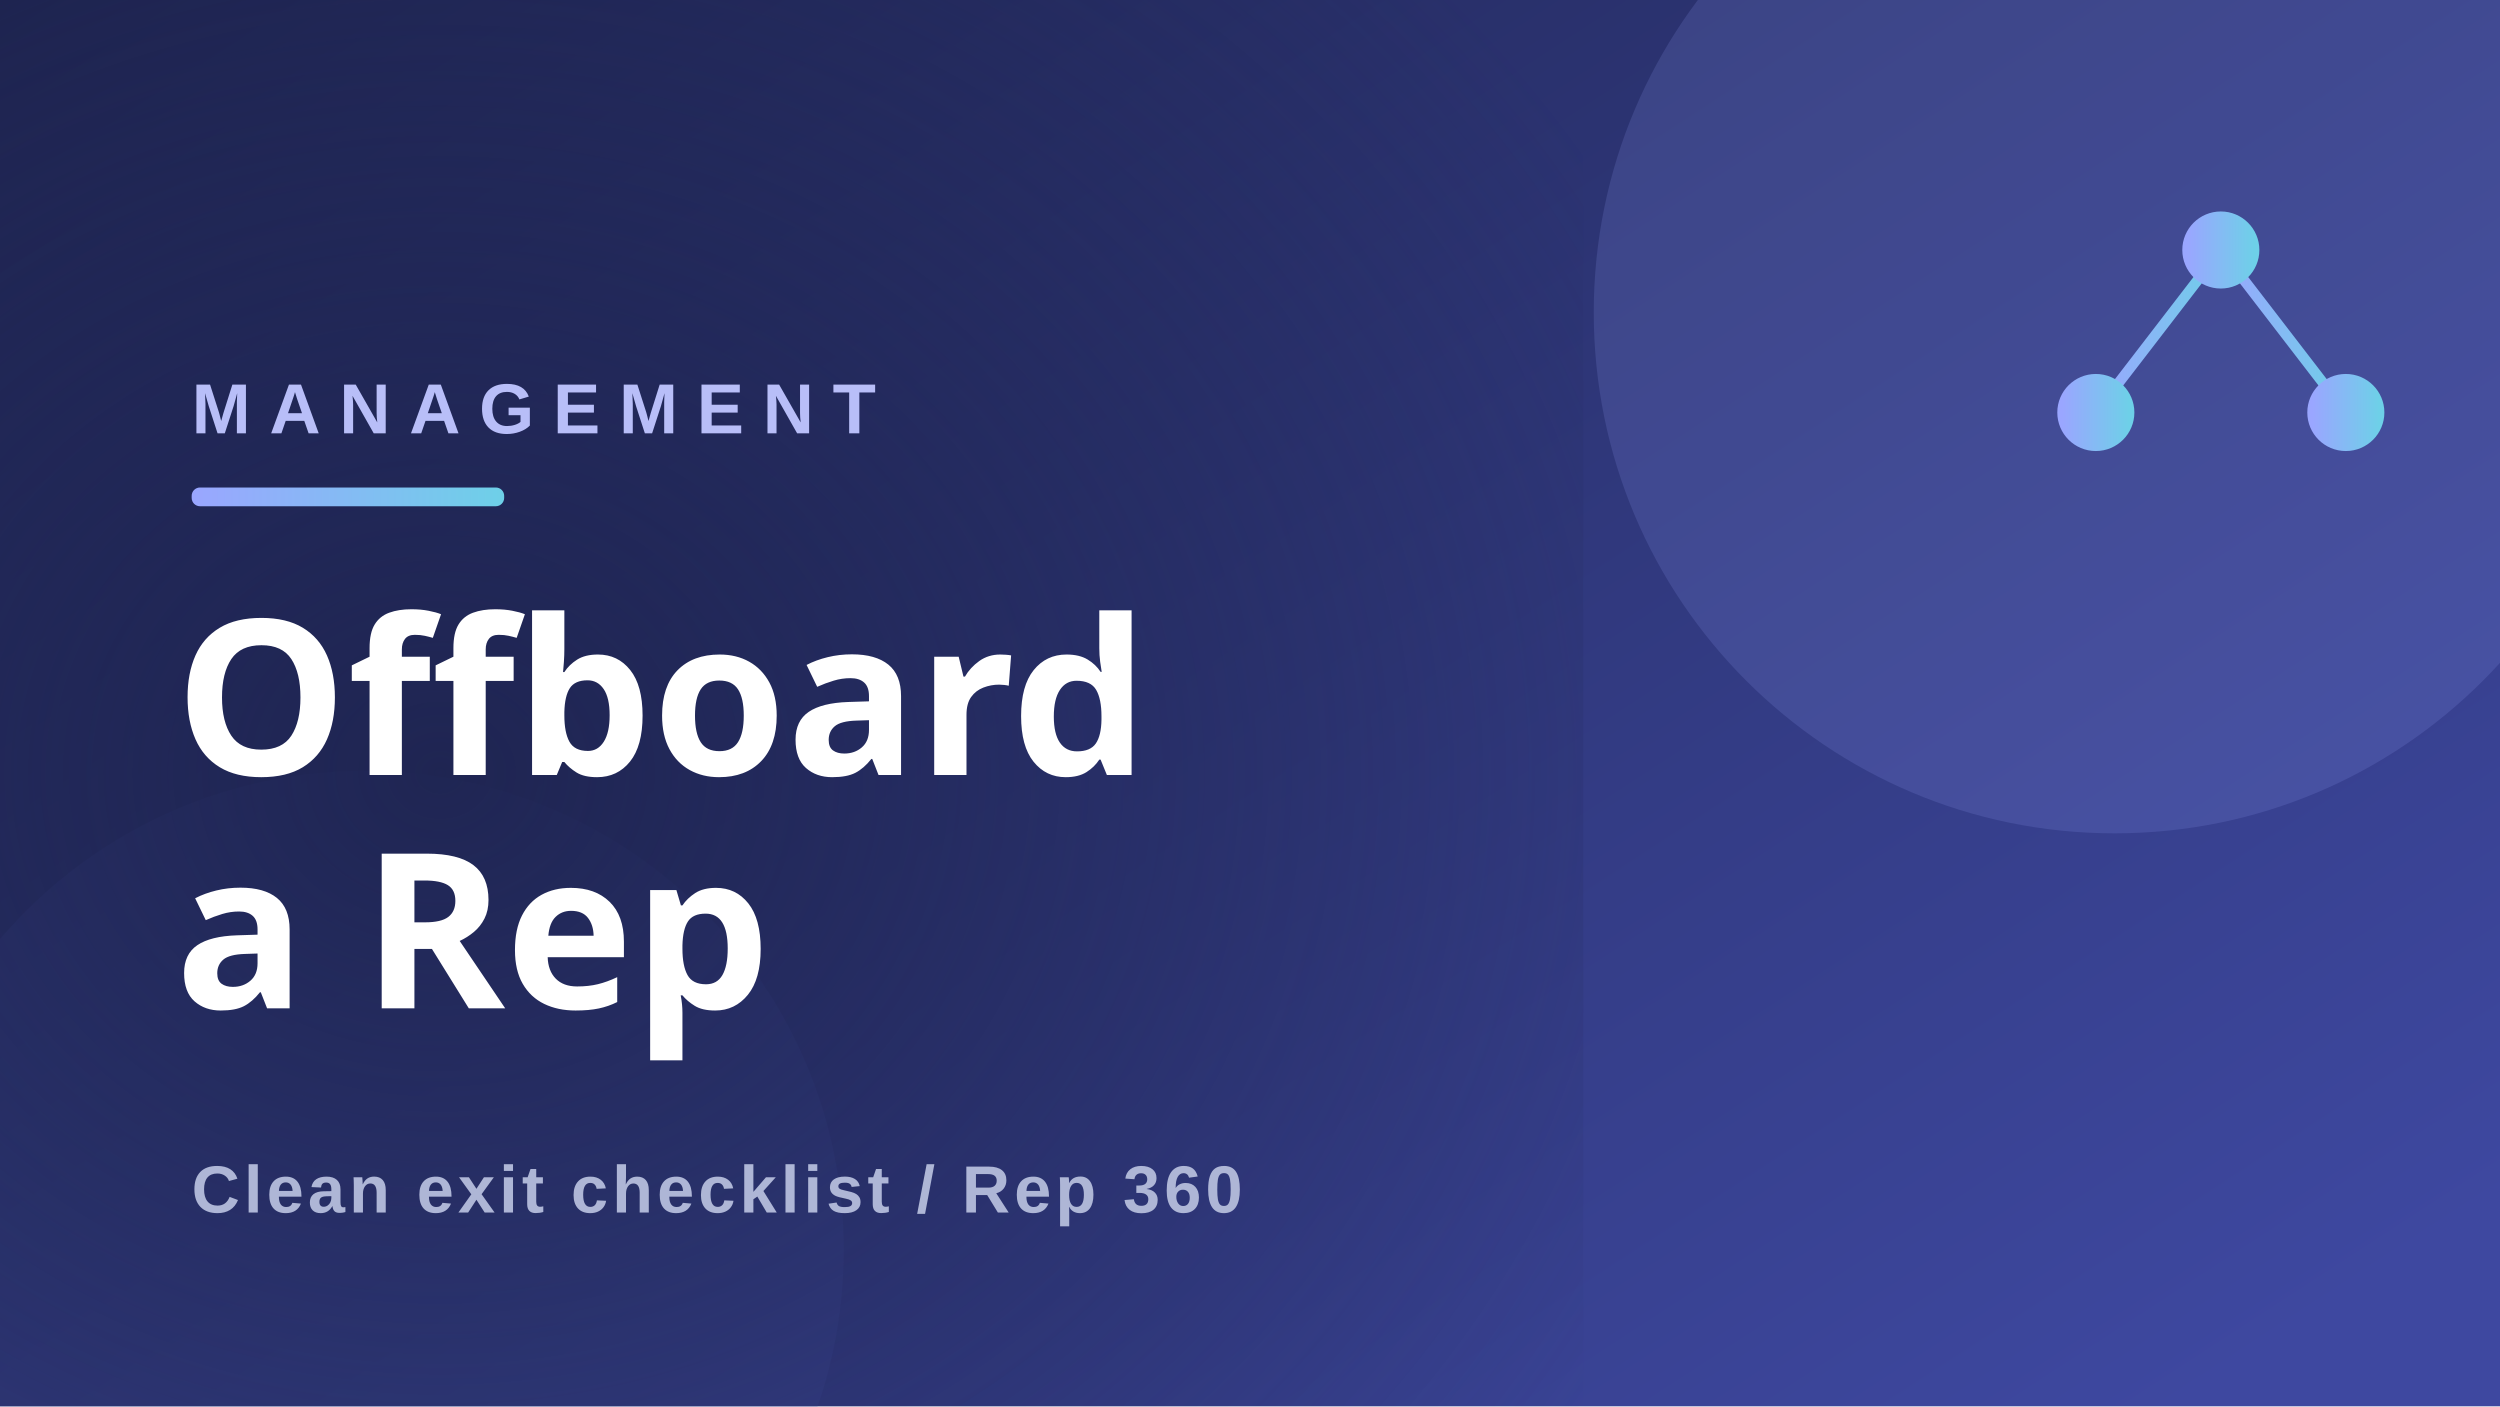
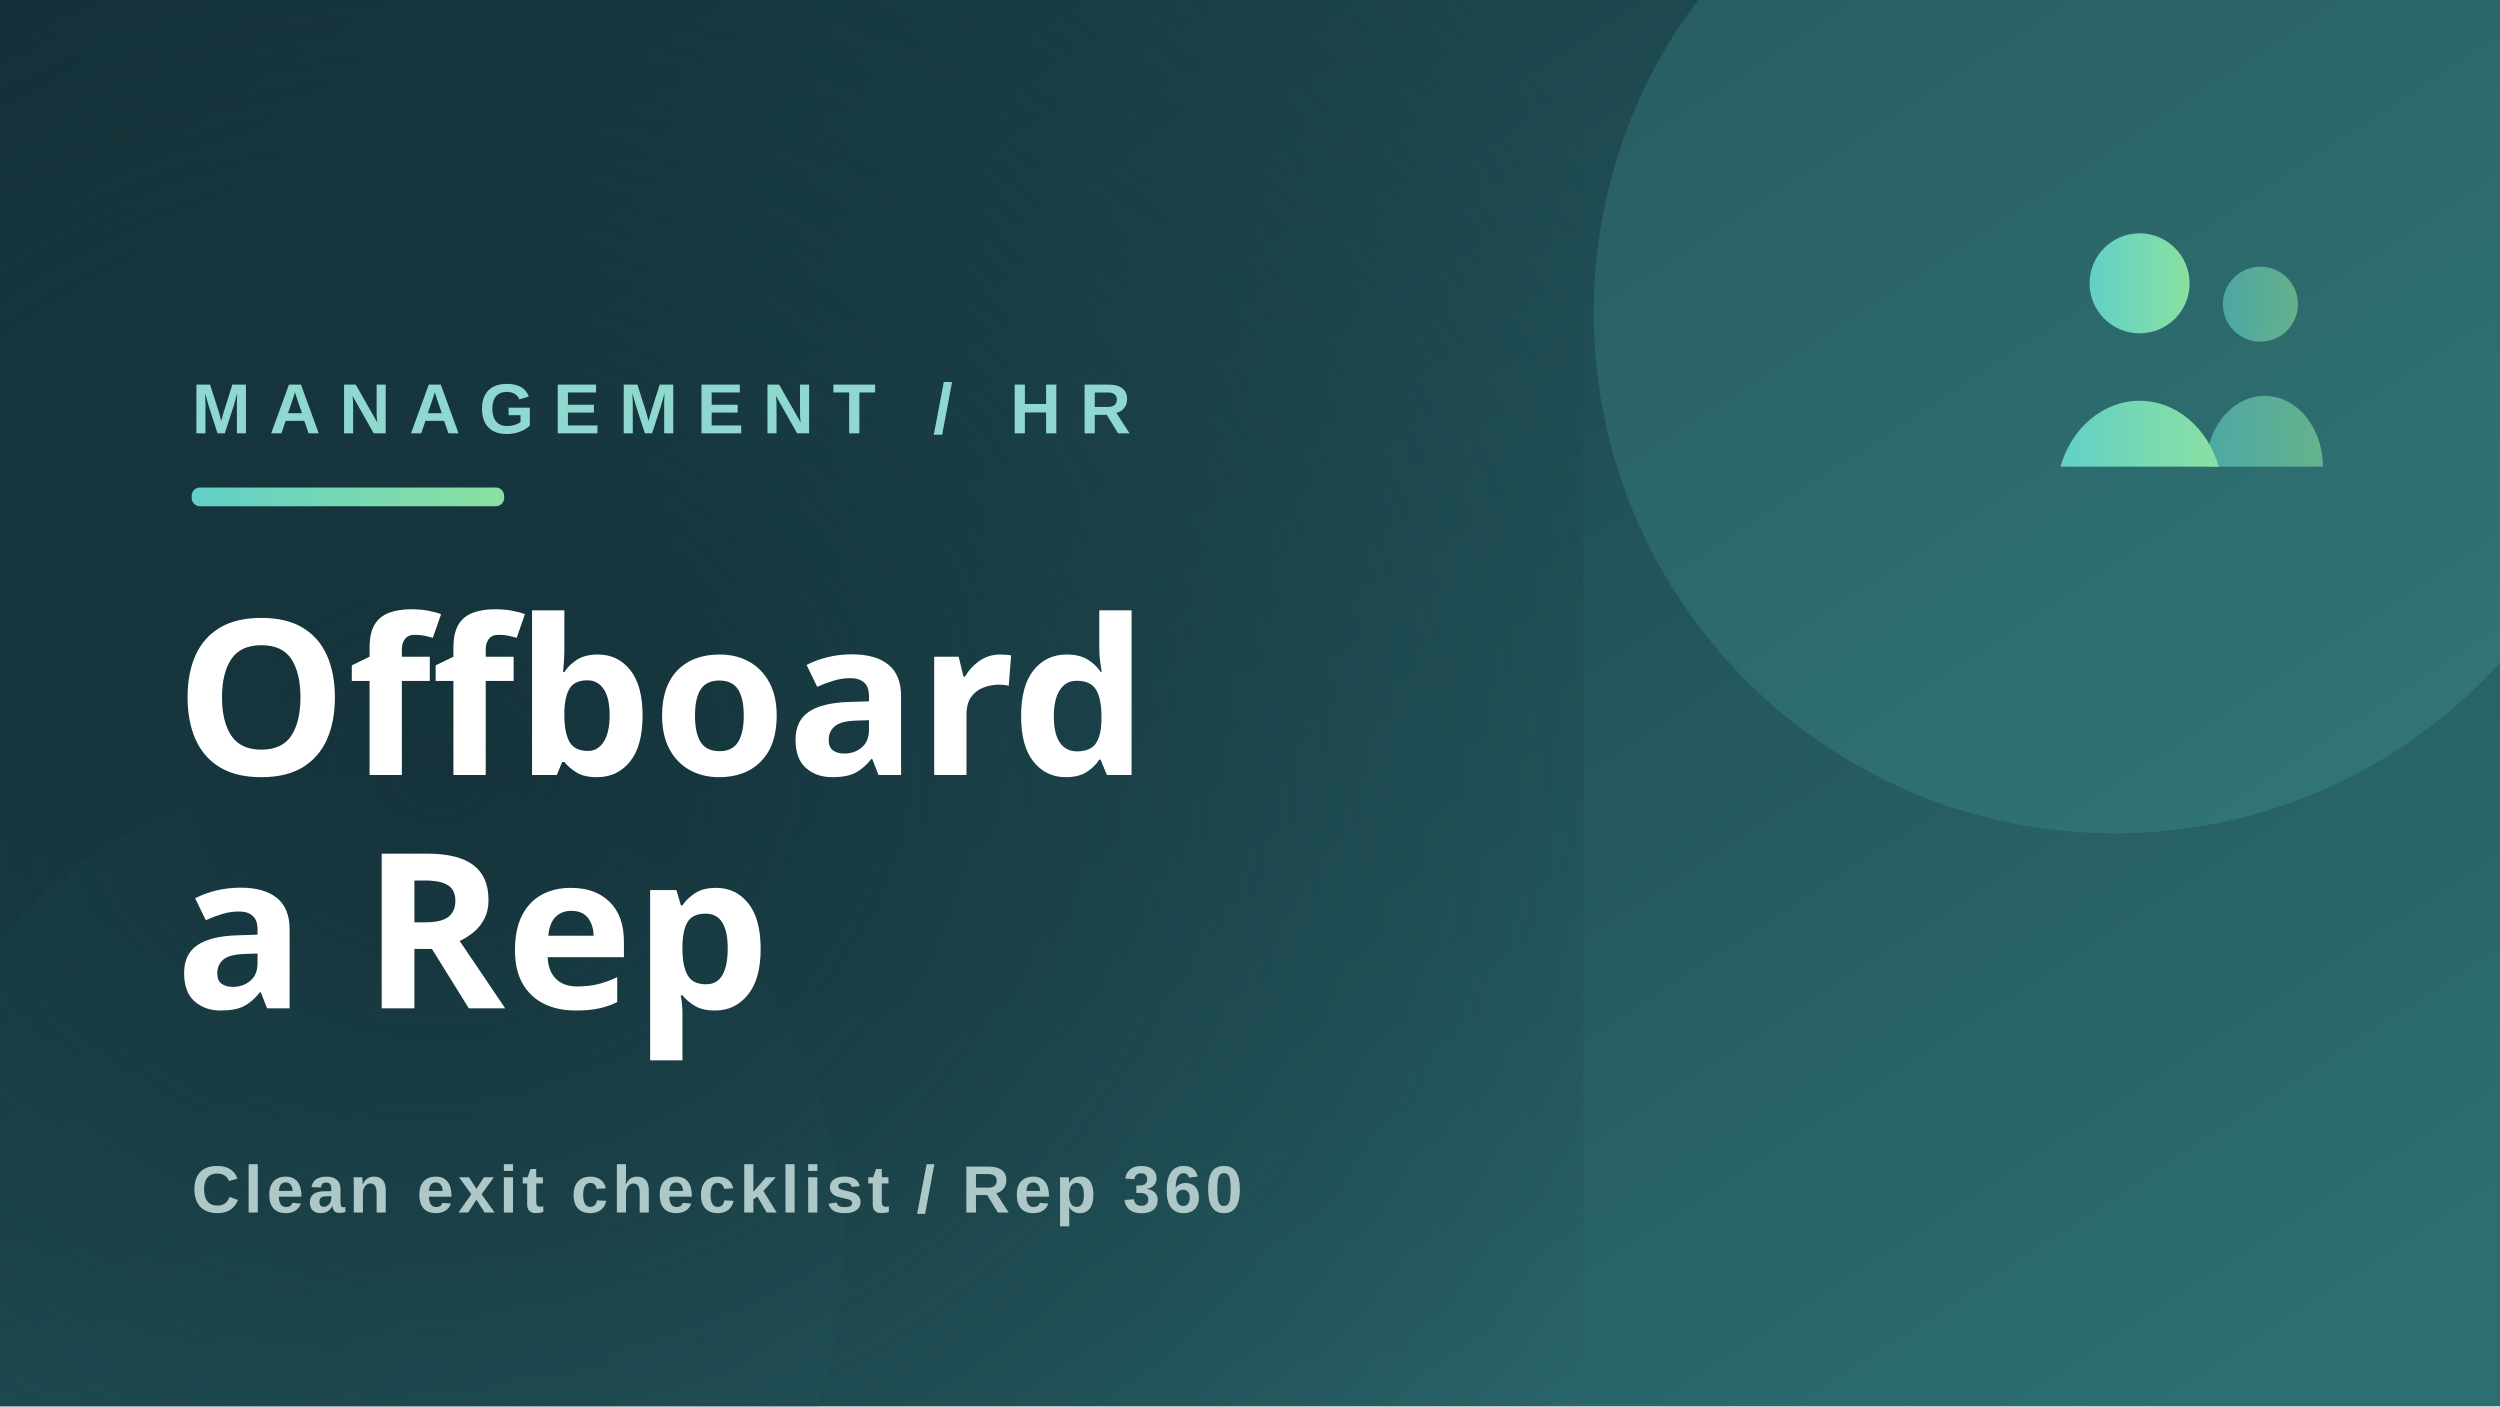
<svg xmlns="http://www.w3.org/2000/svg" viewBox="0 0 1200 675" width="1200" height="675">
  <defs>
    <linearGradient id="bg" x1="0" y1="0" x2="1" y2="0.85">
-       <stop offset="0" stop-color="#1E2450" />
-       <stop offset="1" stop-color="#3E48A0" />
+       <stop offset="0" stop-color="#143038" />
+       <stop offset="1" stop-color="#2C6E72" />
    </linearGradient>
    <linearGradient id="acc" x1="0" y1="0" x2="1" y2="0">
-       <stop offset="0" stop-color="#9AA6FF" />
-       <stop offset="1" stop-color="#6ED0E8" />
+       <stop offset="0" stop-color="#62D0C8" />
+       <stop offset="1" stop-color="#8AE0A0" />
    </linearGradient>
    <radialGradient id="shade" cx="0.28" cy="0.55" r="0.85">
-       <stop offset="0" stop-color="#1E2450" stop-opacity="0.92" />
-       <stop offset="1" stop-color="#1E2450" stop-opacity="0" />
+       <stop offset="0" stop-color="#143038" stop-opacity="0.92" />
+       <stop offset="1" stop-color="#143038" stop-opacity="0" />
    </radialGradient>
  </defs>
  <rect width="1200" height="675" fill="url(#bg)" />
-   <circle cx="1015" cy="150" r="250" fill="#9AA6FF" opacity="0.16" />
-   <circle cx="175" cy="600" r="230" fill="#4A56B0" opacity="0.18" />
+   <circle cx="1015" cy="150" r="250" fill="#62D0C8" opacity="0.16" />
+   <circle cx="175" cy="600" r="230" fill="#2C6E72" opacity="0.18" />
  <rect width="760" height="675" fill="url(#shade)" />
-   <g transform="translate(976,98)" stroke="url(#acc)" stroke-width="5" fill="url(#acc)">
-     <line x1="90" y1="22" x2="30" y2="100" />
-     <line x1="90" y1="22" x2="150" y2="100" />
-     <circle cx="90" cy="22" r="16" />
-     <circle cx="30" cy="100" r="16" />
-     <circle cx="150" cy="100" r="16" />
+   <g transform="translate(975,96)" fill="url(#acc)">
+     <circle cx="110" cy="50" r="18" opacity="0.6" />
+     <path d="M84,128 a28,34 0 0 1 56,0 Z" opacity="0.6" />
+     <circle cx="52" cy="40" r="24" />
+     <path d="M14,128 a40,46 0 0 1 76,0 Z" />
  </g>
-   <text x="92" y="208" fill="#B8BEF8" font-family="'Helvetica Neue',Arial,sans-serif" font-size="34" font-weight="700" letter-spacing="9">MANAGEMENT</text>
+   <text x="92" y="208" fill="#8FD8D0" font-family="'Helvetica Neue',Arial,sans-serif" font-size="34" font-weight="700" letter-spacing="9">MANAGEMENT / HR</text>
  <rect x="92" y="234" width="150" height="9" rx="4" fill="url(#acc)" />
  <text x="84" y="372" fill="#FFFFFF" font-family="'Trebuchet MS','Segoe UI',sans-serif" font-size="104" font-weight="700">Offboard</text>
  <text x="84" y="484" fill="#FFFFFF" font-family="'Trebuchet MS','Segoe UI',sans-serif" font-size="104" font-weight="700">a Rep</text>
-   <text x="92" y="582" fill="#AEB6D6" font-family="'Helvetica Neue',Arial,sans-serif" font-size="32" font-weight="600" letter-spacing="2">Clean exit checklist / Rep 360</text>
+   <text x="92" y="582" fill="#AEC8C8" font-family="'Helvetica Neue',Arial,sans-serif" font-size="32" font-weight="600" letter-spacing="2">Clean exit checklist / Rep 360</text>
</svg>
